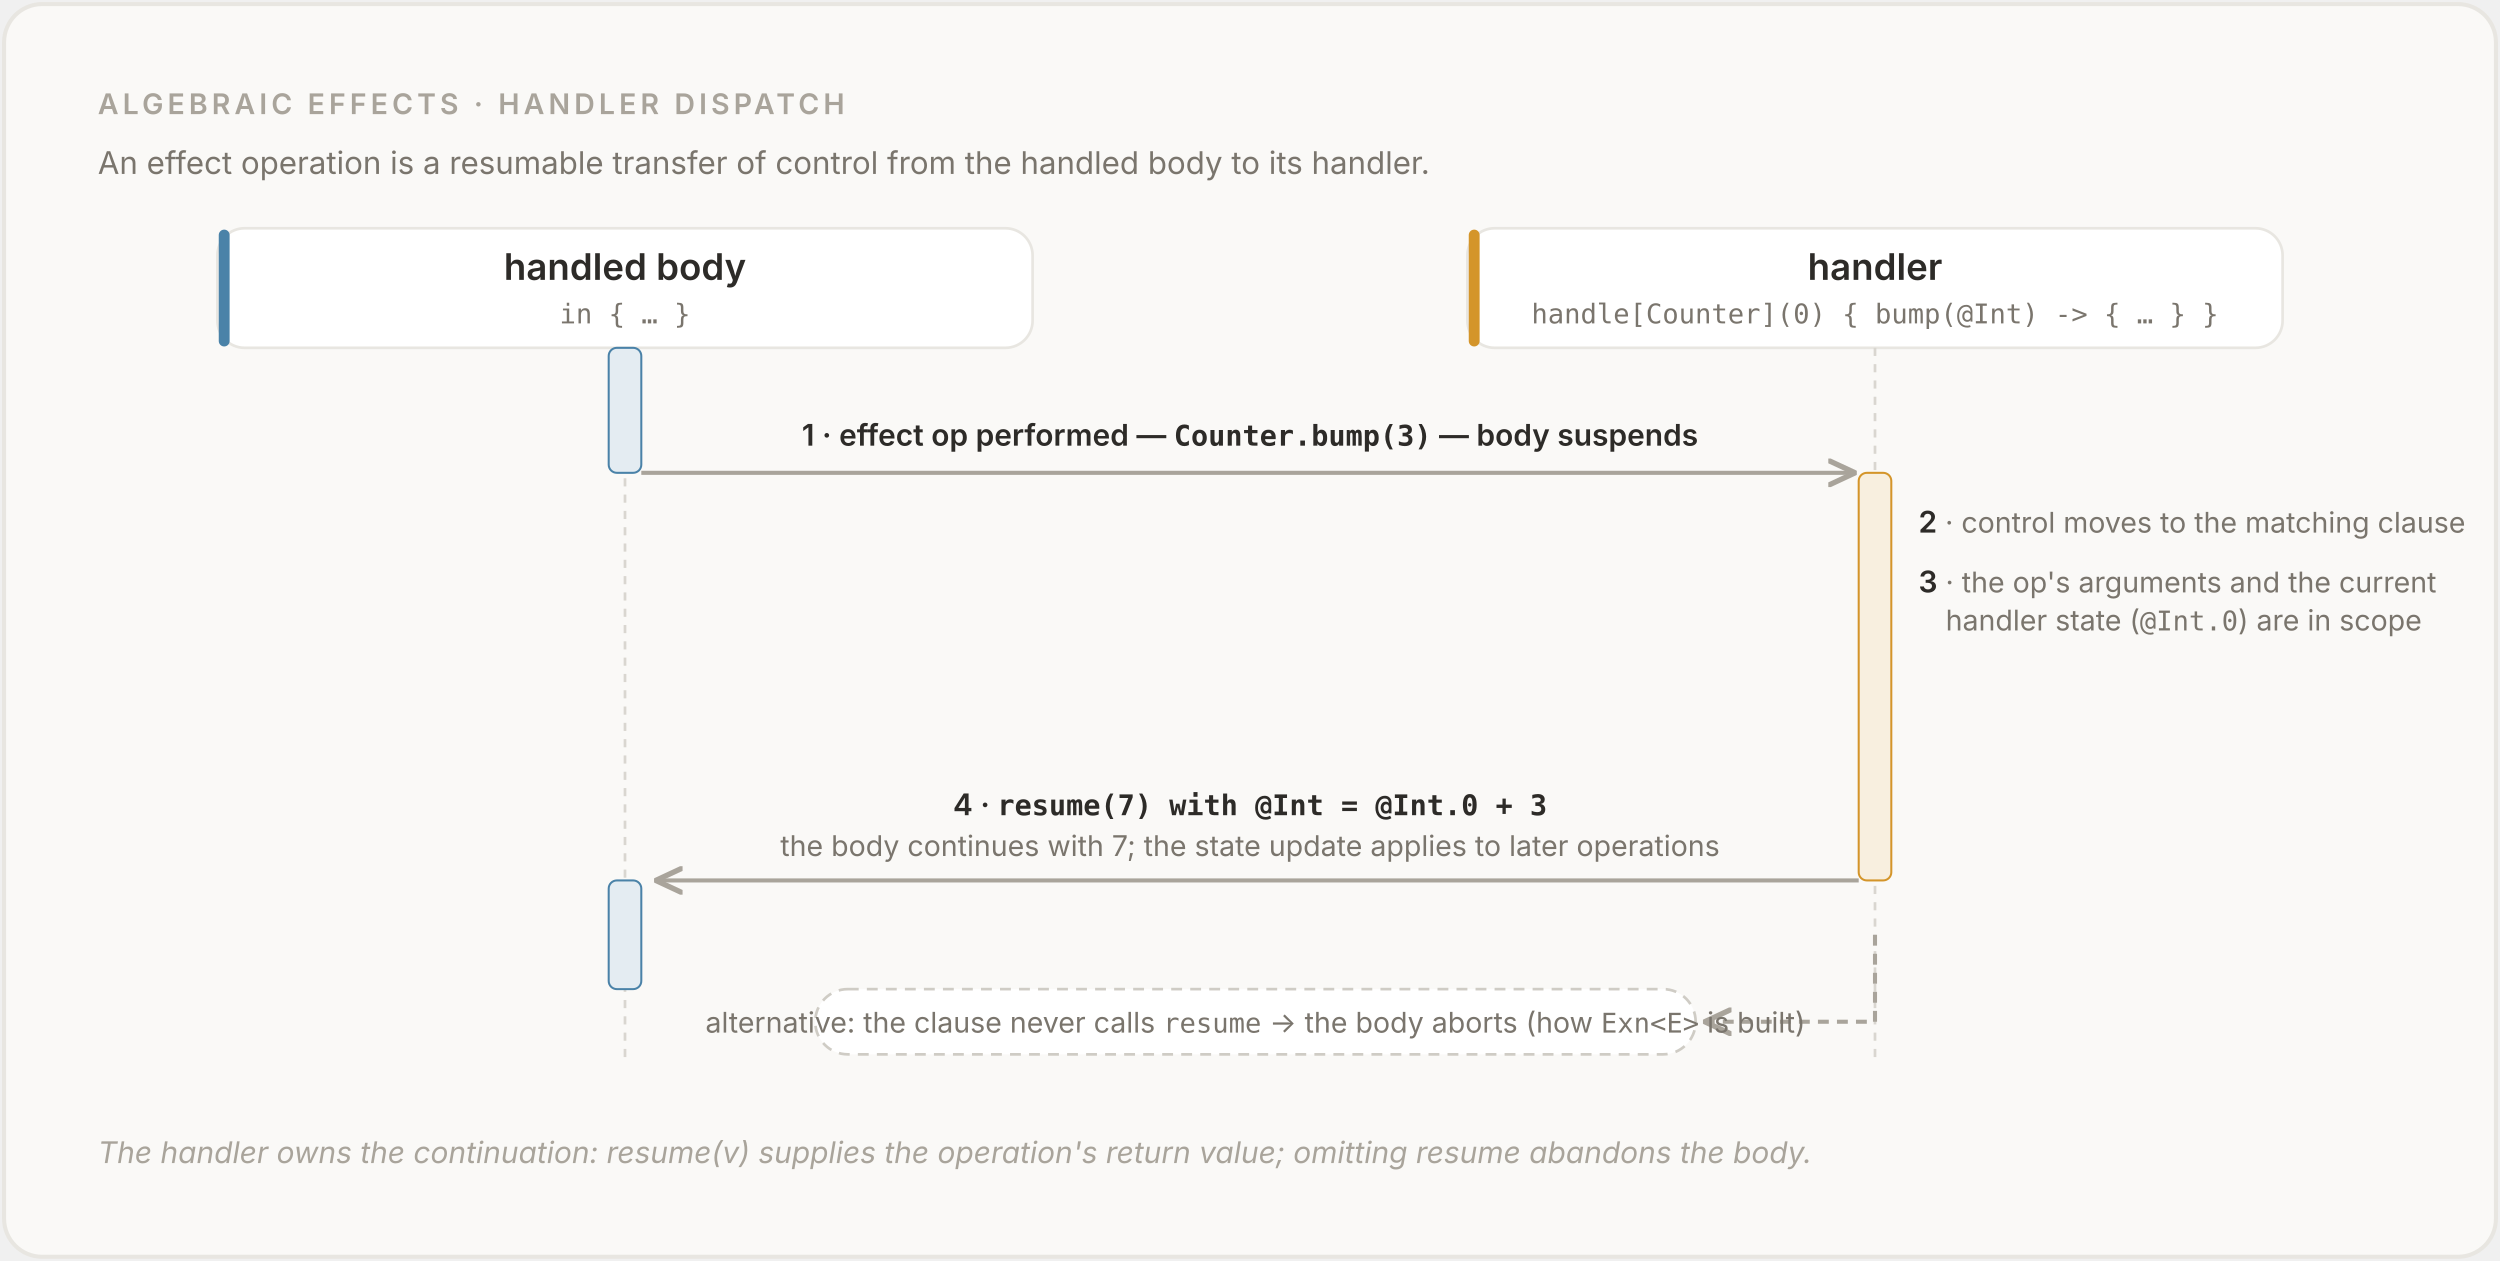
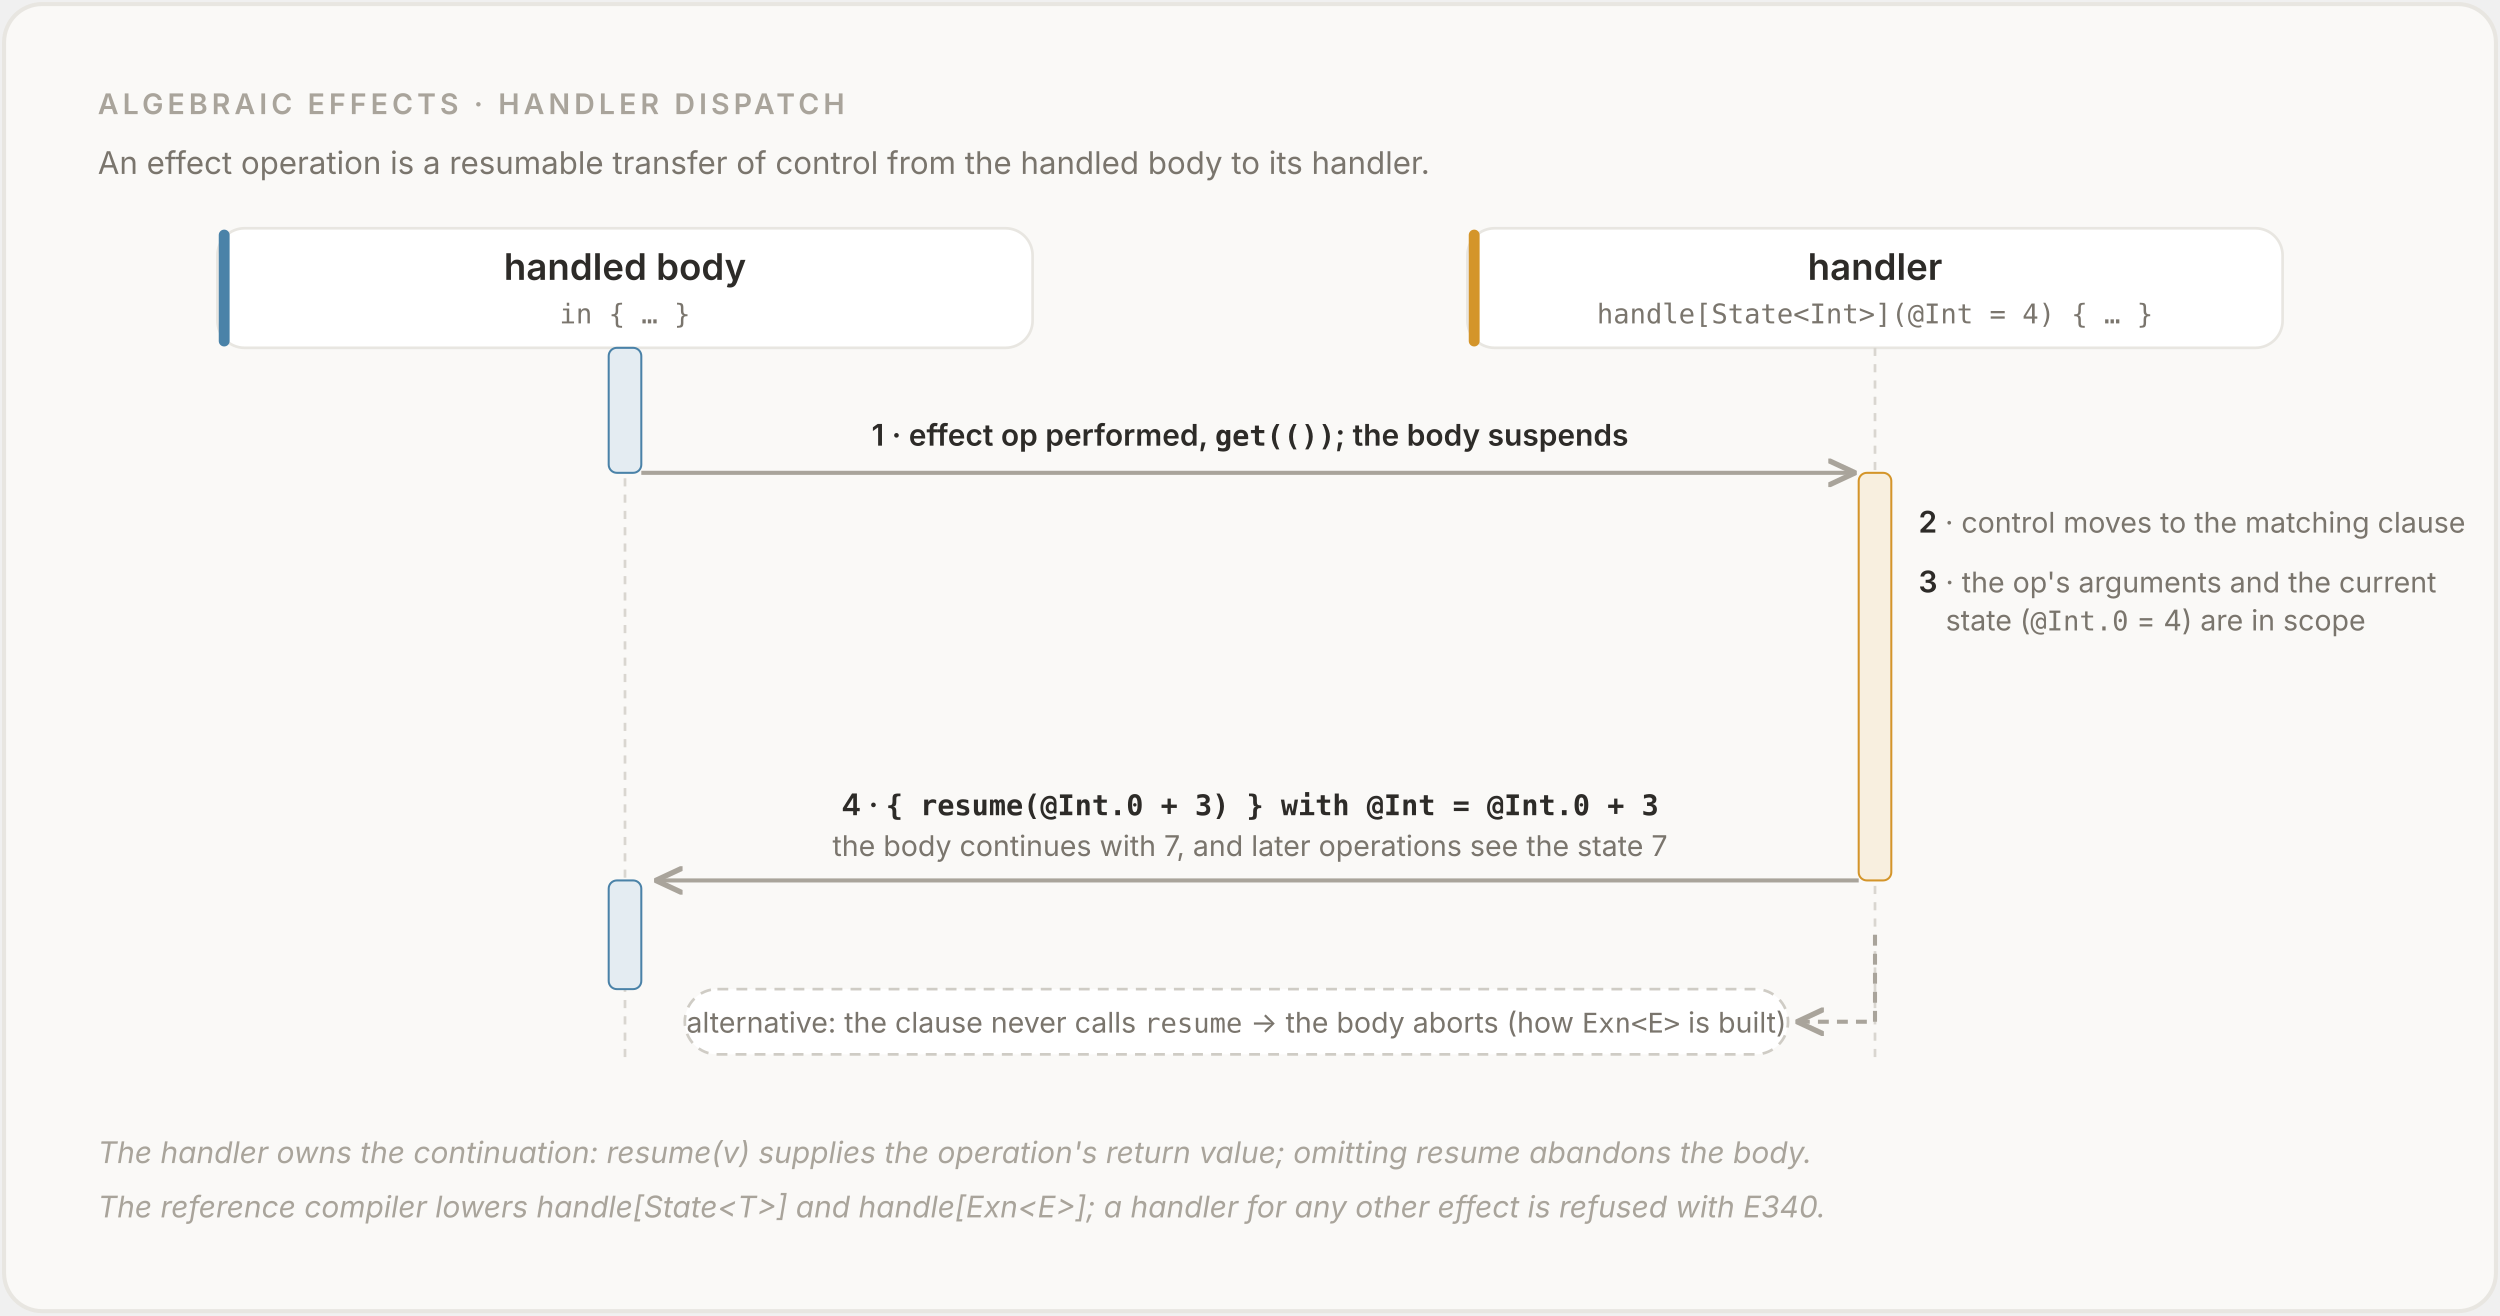
- <svg xmlns="http://www.w3.org/2000/svg" width="920" height="464" viewBox="0 0 920 464" role="img" aria-labelledby="title">
+ <svg xmlns="http://www.w3.org/2000/svg" width="920" height="484" viewBox="0 0 920 484" role="img" aria-labelledby="title">
  <defs>
    <marker id="arr" viewBox="0 0 8 8" refX="7" refY="4" markerWidth="7" markerHeight="7" orient="auto-start-reverse">
      <path d="M0,0.5 L7.5,4 L0,7.5" fill="none" stroke="#a9a49b" stroke-width="1.5" stroke-linecap="round" stroke-linejoin="round" />
    </marker>
    <style>
      .f  { font-family: -apple-system, BlinkMacSystemFont, 'Segoe UI', system-ui, sans-serif; }
      .m  { font-family: 'SF Mono', Menlo, Monaco, Consolas, monospace; }
      .micro { font-size: 10.5px; font-weight: 600; letter-spacing: 1.5px; fill: #a9a49b; }
      .sub { font-size: 11.5px; fill: #7a756d; }
      .card { fill: #ffffff; stroke: #e8e6e1; stroke-width: 1; }
      .title { font-size: 13.5px; font-weight: 600; fill: #2d2b28; }
      .desc { font-size: 11px; fill: #7a756d; }
      .edge { fill: none; stroke: #a9a49b; stroke-width: 1.5; }
      .life { stroke: #d9d6d0; stroke-width: 1; stroke-dasharray: 3 3; }
      .step { font-size: 11px; font-weight: 600; fill: #2d2b28; }
      .note { font-size: 10.5px; fill: #7a756d; }
      .footi { font-size: 11px; font-style: italic; fill: #a9a49b; }
    </style>
  </defs>
-   <rect x="1.5" y="1.5" width="917" height="461" rx="14" fill="#faf9f7" stroke="#e8e6e1" stroke-width="1.5" />
+   <rect x="1.5" y="1.5" width="917" height="481" rx="14" fill="#faf9f7" stroke="#e8e6e1" stroke-width="1.5" />
  <text class="f micro" x="36" y="42">ALGEBRAIC EFFECTS · HANDLER DISPATCH</text>
  <text class="f sub" x="36" y="64">An effect operation is a resumable transfer of control from the handled body to its handler.</text>
  <g>
    <rect class="card" x="80" y="84" width="300" height="44" rx="10" />
    <rect x="80.5" y="84.5" width="4" height="43" rx="2" fill="#4a82a8" />
    <text class="f title" x="230" y="103" text-anchor="middle">handled body</text>
    <text class="m" x="230" y="119" text-anchor="middle" font-size="10px" fill="#7a756d">in { … }</text>
  </g>
  <g>
    <rect class="card" x="540" y="84" width="300" height="44" rx="10" />
    <rect x="540.5" y="84.5" width="4" height="43" rx="2" fill="#d4952a" />
    <text class="f title" x="690" y="103" text-anchor="middle">handler</text>
-     <text class="m" x="690" y="119" text-anchor="middle" font-size="10px" fill="#7a756d">handle[Counter](0) { bump(@Int) -&gt; { … } }</text>
+     <text class="m" x="690" y="119" text-anchor="middle" font-size="10px" fill="#7a756d">handle[State&lt;Int&gt;](@Int = 4) { … }</text>
  </g>
  <line class="life" x1="230" y1="128" x2="230" y2="392" />
  <line class="life" x1="690" y1="128" x2="690" y2="392" />
  <rect x="224" y="128" width="12" height="46" rx="3" fill="#e4ecf2" stroke="#4a82a8" stroke-width="0.75" />
  <line class="edge" x1="236" y1="174" x2="682" y2="174" marker-end="url(#arr)" />
-   <text class="f step" x="460" y="164" text-anchor="middle">1 · effect op performed — <tspan class="m" font-size="10.5px">Counter.bump(3)</tspan> — body suspends</text>
+   <text class="f step" x="460" y="164" text-anchor="middle">1 · effect op performed, <tspan class="m" font-size="10.5px">get(())</tspan>; the body suspends</text>
  <rect x="684" y="174" width="12" height="150" rx="3" fill="#f8efdf" stroke="#d4952a" stroke-width="0.75" />
  <text class="f note" x="706" y="196">
    <tspan class="step">2</tspan> · control moves to the matching clause</text>
  <text class="f note" x="706" y="218">
    <tspan class="step">3</tspan> · the op's arguments and the current</text>
-   <text class="f note" x="716" y="232">handler state (<tspan class="m" font-size="10px">@Int.0</tspan>) are in scope</text>
+   <text class="f note" x="716" y="232">state (<tspan class="m" font-size="10px">@Int.0</tspan> = 4) are in scope</text>
  <line class="edge" x1="684" y1="324" x2="242" y2="324" marker-end="url(#arr)" />
-   <text class="f step" x="460" y="300" text-anchor="middle">4 · <tspan class="m" font-size="10.5px">resume(7) with @Int = @Int.0 + 3</tspan>
+   <text class="f step" x="460" y="300" text-anchor="middle">4 · <tspan class="m" font-size="10.5px">{ resume(@Int.0 + 3) } with @Int = @Int.0 + 3</tspan>
  </text>
-   <text class="f note" x="460" y="315" text-anchor="middle">the body continues with 7; the state update applies to later operations</text>
+   <text class="f note" x="460" y="315" text-anchor="middle">the body continues with 7, and later operations see the state 7</text>
  <rect x="224" y="324" width="12" height="40" rx="3" fill="#e4ecf2" stroke="#4a82a8" stroke-width="0.75" />
-   <polyline class="edge" points="690,344 690,376 628,376" stroke-dasharray="4 3" marker-end="url(#arr)" />
-   <rect x="300" y="364" width="324" height="24" rx="12" fill="#ffffff" stroke="#cfccc5" stroke-width="1" stroke-dasharray="4 3" />
-   <text class="f note" x="462" y="380" text-anchor="middle">alternative: the clause never calls <tspan class="m" font-size="10px">resume</tspan> → the body aborts (how <tspan class="m" font-size="10px">Exn&lt;E&gt;</tspan> is built)</text>
+   <polyline class="edge" points="690,344 690,376 662,376" stroke-dasharray="4 3" marker-end="url(#arr)" />
+   <rect x="252" y="364" width="406" height="24" rx="12" fill="#ffffff" stroke="#cfccc5" stroke-width="1" stroke-dasharray="4 3" />
+   <text class="f note" x="455" y="380" text-anchor="middle">alternative: the clause never calls <tspan class="m" font-size="10px">resume</tspan> → the body aborts (how <tspan class="m" font-size="10px">Exn&lt;E&gt;</tspan> is built)</text>
  <text class="f footi" x="36" y="428">The handler owns the continuation: resume(v) supplies the operation's return value; omitting resume abandons the body.</text>
+   <text class="f footi" x="36" y="448">The reference compiler lowers handle[State&lt;T&gt;] and handle[Exn&lt;E&gt;]; a handler for any other effect is refused with E340.</text>
</svg>
